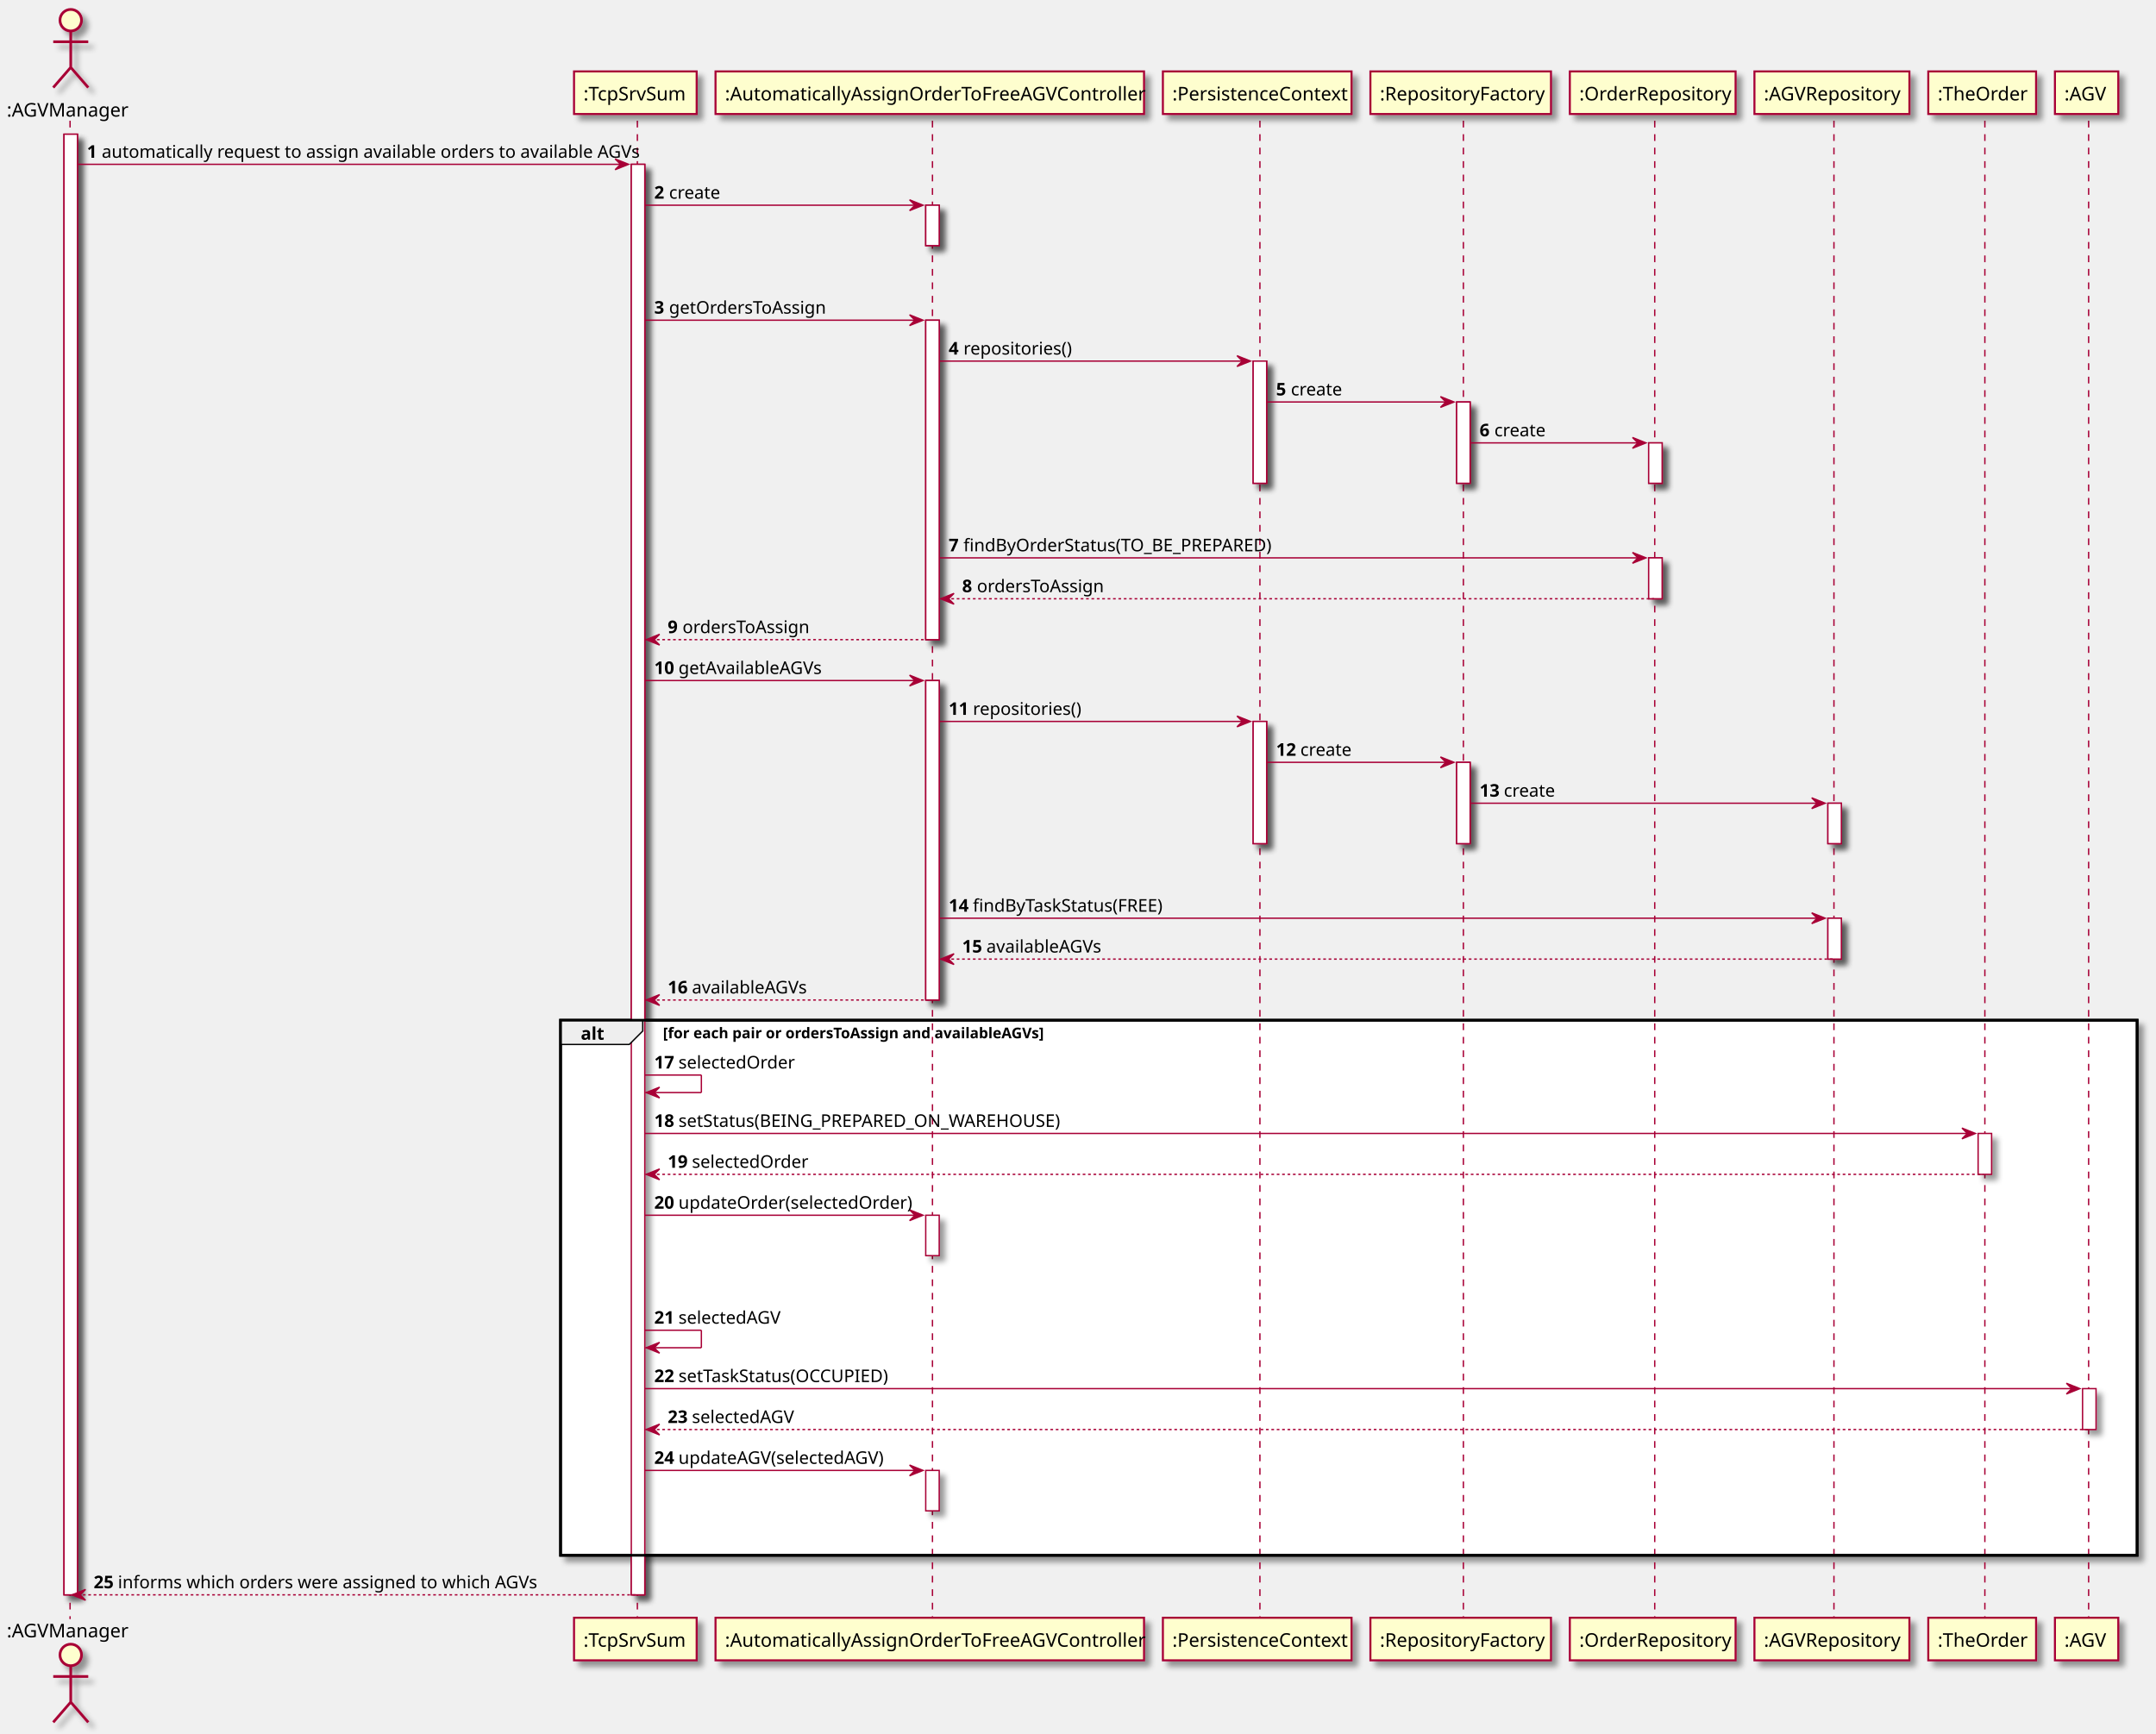
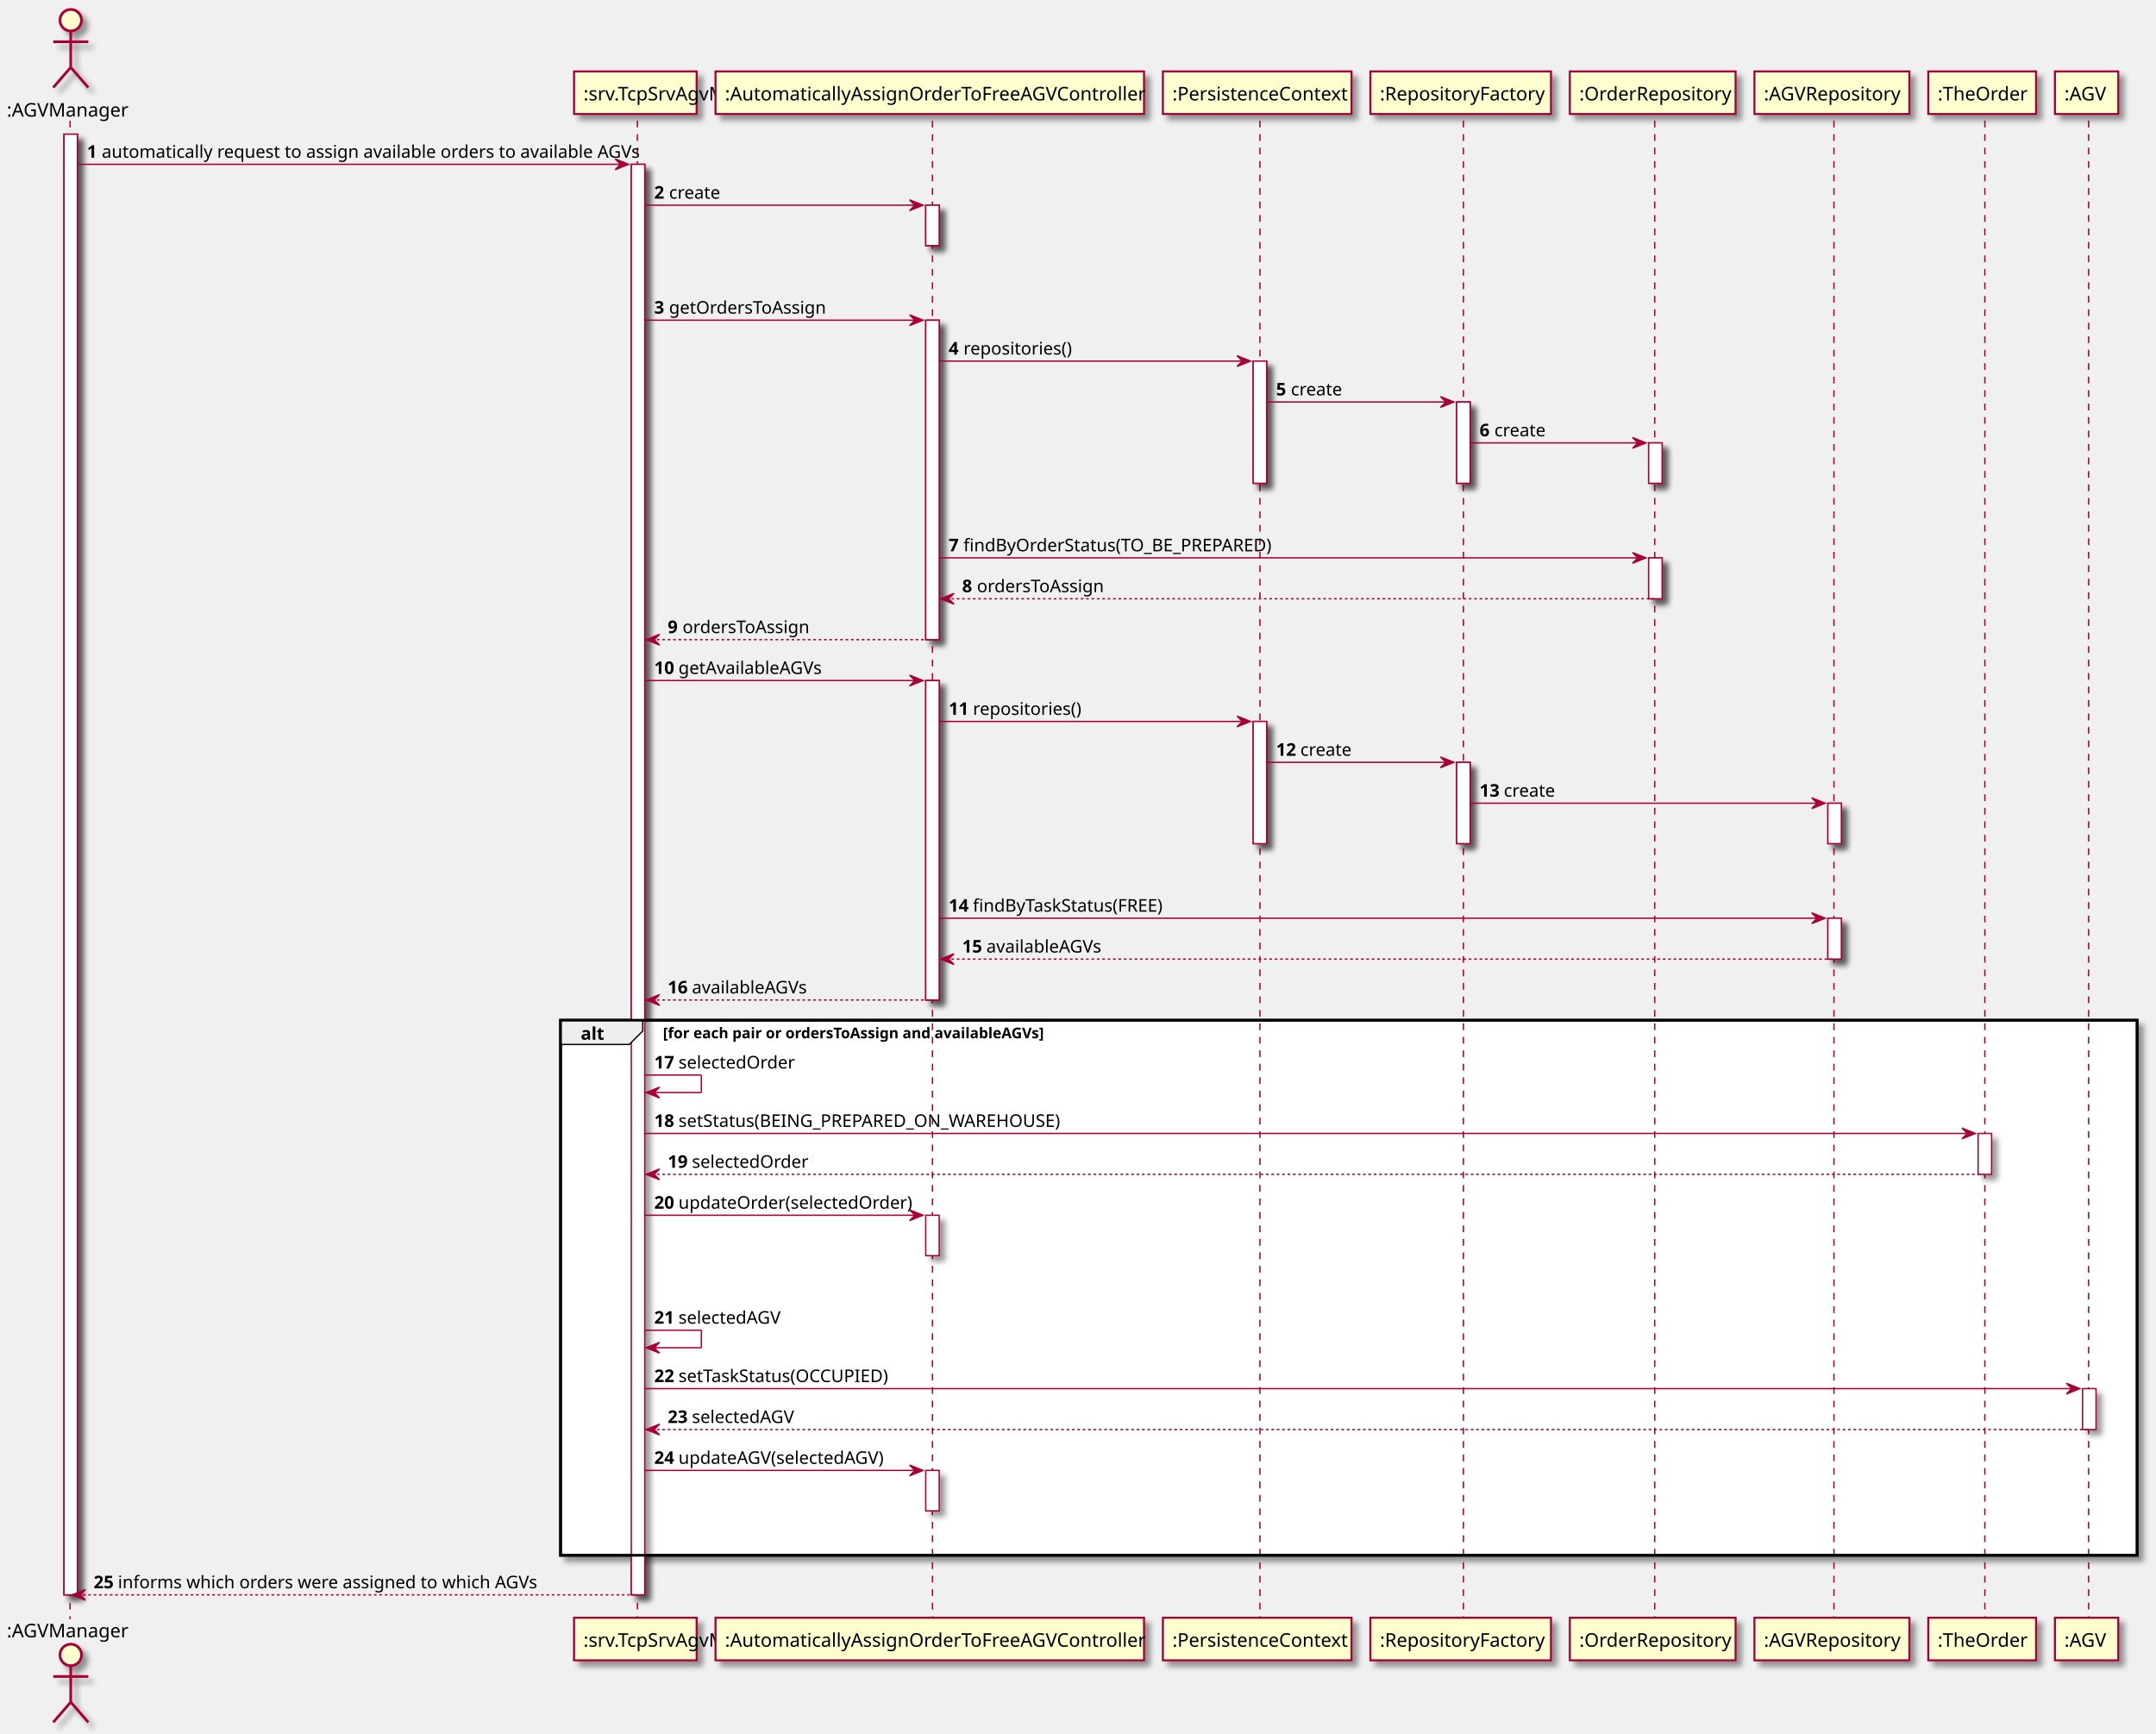
<svg xmlns="http://www.w3.org/2000/svg" contentScriptType="application/ecmascript" contentStyleType="text/css" height="1287px" preserveAspectRatio="none" style="width:1600px;height:1287px;background:#FFFFFF;" version="1.1" viewBox="0 0 1600 1287" width="1600px" zoomAndPan="magnify">
  <defs>
    <filter height="300%" id="fovztiurzs7mv" width="300%" x="-1" y="-1">
      <feGaussianBlur result="blurOut" stdDeviation="2.0" />
      <feColorMatrix in="blurOut" result="blurOut2" type="matrix" values="0 0 0 0 0 0 0 0 0 0 0 0 0 0 0 0 0 0 .4 0" />
      <feOffset dx="4.0" dy="4.0" in="blurOut2" result="blurOut3" />
      <feBlend in="SourceGraphic" in2="blurOut3" mode="normal" />
    </filter>
  </defs>
  <g>
    <rect fill="#FFFFFF" filter="url(#fovztiurzs7mv)" height="1084.141" style="stroke:#A80036;stroke-width:1.0;" width="10" x="47.5" y="99.609" />
    <rect fill="#FFFFFF" filter="url(#fovztiurzs7mv)" height="1061.789" style="stroke:#A80036;stroke-width:1.0;" width="10" x="468.5" y="121.961" />
    <rect fill="#FFFFFF" filter="url(#fovztiurzs7mv)" height="30" style="stroke:#A80036;stroke-width:1.0;" width="10" x="687" y="152.312" />
    <rect fill="#FFFFFF" filter="url(#fovztiurzs7mv)" height="237.109" style="stroke:#A80036;stroke-width:1.0;" width="10" x="687" y="237.664" />
    <rect fill="#FFFFFF" filter="url(#fovztiurzs7mv)" height="237.109" style="stroke:#A80036;stroke-width:1.0;" width="10" x="687" y="505.125" />
    <rect fill="#FFFFFF" filter="url(#fovztiurzs7mv)" height="30" style="stroke:#A80036;stroke-width:1.0;" width="10" x="687" y="901.992" />
    <rect fill="#FFFFFF" filter="url(#fovztiurzs7mv)" height="30" style="stroke:#A80036;stroke-width:1.0;" width="10" x="687" y="1091.398" />
    <rect fill="#FFFFFF" filter="url(#fovztiurzs7mv)" height="90.703" style="stroke:#A80036;stroke-width:1.0;" width="10" x="930" y="268.016" />
    <rect fill="#FFFFFF" filter="url(#fovztiurzs7mv)" height="90.703" style="stroke:#A80036;stroke-width:1.0;" width="10" x="930" y="535.477" />
    <rect fill="#FFFFFF" filter="url(#fovztiurzs7mv)" height="60.352" style="stroke:#A80036;stroke-width:1.0;" width="10" x="1081" y="298.367" />
    <rect fill="#FFFFFF" filter="url(#fovztiurzs7mv)" height="60.352" style="stroke:#A80036;stroke-width:1.0;" width="10" x="1081" y="565.828" />
    <rect fill="#FFFFFF" filter="url(#fovztiurzs7mv)" height="30" style="stroke:#A80036;stroke-width:1.0;" width="10" x="1223.5" y="328.719" />
    <rect fill="#FFFFFF" filter="url(#fovztiurzs7mv)" height="30.352" style="stroke:#A80036;stroke-width:1.0;" width="10" x="1223.5" y="414.07" />
    <rect fill="#FFFFFF" filter="url(#fovztiurzs7mv)" height="30" style="stroke:#A80036;stroke-width:1.0;" width="10" x="1356.5" y="596.18" />
    <rect fill="#FFFFFF" filter="url(#fovztiurzs7mv)" height="30.352" style="stroke:#A80036;stroke-width:1.0;" width="10" x="1356.5" y="681.531" />
    <rect fill="#FFFFFF" filter="url(#fovztiurzs7mv)" height="30.352" style="stroke:#A80036;stroke-width:1.0;" width="10" x="1468" y="841.289" />
    <rect fill="#FFFFFF" filter="url(#fovztiurzs7mv)" height="30.352" style="stroke:#A80036;stroke-width:1.0;" width="10" x="1545.5" y="1030.695" />
    <rect fill="#FFFFFF" filter="url(#fovztiurzs7mv)" height="397.164" style="stroke:#000000;stroke-width:2.0;" width="1170" x="416" y="757.234" />
    <line style="stroke:#A80036;stroke-width:1.0;stroke-dasharray:5.0,5.0;" x1="52" x2="52" y1="89.609" y2="1201.75" />
    <line style="stroke:#A80036;stroke-width:1.0;stroke-dasharray:5.0,5.0;" x1="473" x2="473" y1="89.609" y2="1201.75" />
    <line style="stroke:#A80036;stroke-width:1.0;stroke-dasharray:5.0,5.0;" x1="692" x2="692" y1="89.609" y2="1201.75" />
    <line style="stroke:#A80036;stroke-width:1.0;stroke-dasharray:5.0,5.0;" x1="935" x2="935" y1="89.609" y2="1201.75" />
    <line style="stroke:#A80036;stroke-width:1.0;stroke-dasharray:5.0,5.0;" x1="1086" x2="1086" y1="89.609" y2="1201.75" />
    <line style="stroke:#A80036;stroke-width:1.0;stroke-dasharray:5.0,5.0;" x1="1228" x2="1228" y1="89.609" y2="1201.75" />
    <line style="stroke:#A80036;stroke-width:1.0;stroke-dasharray:5.0,5.0;" x1="1361" x2="1361" y1="89.609" y2="1201.75" />
    <line style="stroke:#A80036;stroke-width:1.0;stroke-dasharray:5.0,5.0;" x1="1473" x2="1473" y1="89.609" y2="1201.75" />
    <line style="stroke:#A80036;stroke-width:1.0;stroke-dasharray:5.0,5.0;" x1="1550" x2="1550" y1="89.609" y2="1201.75" />
    <text fill="#000000" font-family="sans-serif" font-size="14" lengthAdjust="spacing" textLength="89" x="5" y="86.533">:AGVManager</text>
    <ellipse cx="52.5" cy="15" fill="#FEFECE" filter="url(#fovztiurzs7mv)" rx="8" ry="8" style="stroke:#A80036;stroke-width:2.0;" />
    <path d="M52.5,23 L52.5,50 M39.5,31 L65.5,31 M52.5,50 L39.5,65 M52.5,50 L65.5,65 " fill="none" filter="url(#fovztiurzs7mv)" style="stroke:#A80036;stroke-width:2.0;" />
    <text fill="#000000" font-family="sans-serif" font-size="14" lengthAdjust="spacing" textLength="89" x="5" y="1215.283">:AGVManager</text>
    <ellipse cx="52.5" cy="1228.359" fill="#FEFECE" filter="url(#fovztiurzs7mv)" rx="8" ry="8" style="stroke:#A80036;stroke-width:2.0;" />
    <path d="M52.5,1236.359 L52.5,1263.359 M39.5,1244.359 L65.5,1244.359 M52.5,1263.359 L39.5,1278.359 M52.5,1263.359 L65.5,1278.359 " fill="none" filter="url(#fovztiurzs7mv)" style="stroke:#A80036;stroke-width:2.0;" />
    <rect fill="#FEFECE" filter="url(#fovztiurzs7mv)" height="31.609" style="stroke:#A80036;stroke-width:1.5;" width="91" x="426" y="53" />
-     <text fill="#000000" font-family="sans-serif" font-size="14" lengthAdjust="spacing" textLength="77" x="433" y="74.533">:TcpSrvSum</text>
+     <text fill="#000000" font-family="sans-serif" font-size="14" lengthAdjust="spacing" textLength="77" x="433" y="74.533">:srv.TcpSrvAgvManager</text>
    <rect fill="#FEFECE" filter="url(#fovztiurzs7mv)" height="31.609" style="stroke:#A80036;stroke-width:1.5;" width="91" x="426" y="1200.75" />
-     <text fill="#000000" font-family="sans-serif" font-size="14" lengthAdjust="spacing" textLength="77" x="433" y="1222.283">:TcpSrvSum</text>
+     <text fill="#000000" font-family="sans-serif" font-size="14" lengthAdjust="spacing" textLength="77" x="433" y="1222.283">:srv.TcpSrvAgvManager</text>
    <rect fill="#FEFECE" filter="url(#fovztiurzs7mv)" height="31.609" style="stroke:#A80036;stroke-width:1.5;" width="318" x="531" y="53" />
    <text fill="#000000" font-family="sans-serif" font-size="14" lengthAdjust="spacing" textLength="304" x="538" y="74.533">:AutomaticallyAssignOrderToFreeAGVController</text>
    <rect fill="#FEFECE" filter="url(#fovztiurzs7mv)" height="31.609" style="stroke:#A80036;stroke-width:1.5;" width="318" x="531" y="1200.75" />
    <text fill="#000000" font-family="sans-serif" font-size="14" lengthAdjust="spacing" textLength="304" x="538" y="1222.283">:AutomaticallyAssignOrderToFreeAGVController</text>
    <rect fill="#FEFECE" filter="url(#fovztiurzs7mv)" height="31.609" style="stroke:#A80036;stroke-width:1.5;" width="140" x="863" y="53" />
    <text fill="#000000" font-family="sans-serif" font-size="14" lengthAdjust="spacing" textLength="126" x="870" y="74.533">:PersistenceContext</text>
    <rect fill="#FEFECE" filter="url(#fovztiurzs7mv)" height="31.609" style="stroke:#A80036;stroke-width:1.5;" width="140" x="863" y="1200.75" />
    <text fill="#000000" font-family="sans-serif" font-size="14" lengthAdjust="spacing" textLength="126" x="870" y="1222.283">:PersistenceContext</text>
    <rect fill="#FEFECE" filter="url(#fovztiurzs7mv)" height="31.609" style="stroke:#A80036;stroke-width:1.5;" width="134" x="1017" y="53" />
    <text fill="#000000" font-family="sans-serif" font-size="14" lengthAdjust="spacing" textLength="120" x="1024" y="74.533">:RepositoryFactory</text>
    <rect fill="#FEFECE" filter="url(#fovztiurzs7mv)" height="31.609" style="stroke:#A80036;stroke-width:1.5;" width="134" x="1017" y="1200.75" />
    <text fill="#000000" font-family="sans-serif" font-size="14" lengthAdjust="spacing" textLength="120" x="1024" y="1222.283">:RepositoryFactory</text>
    <rect fill="#FEFECE" filter="url(#fovztiurzs7mv)" height="31.609" style="stroke:#A80036;stroke-width:1.5;" width="123" x="1165" y="53" />
    <text fill="#000000" font-family="sans-serif" font-size="14" lengthAdjust="spacing" textLength="109" x="1172" y="74.533">:OrderRepository</text>
    <rect fill="#FEFECE" filter="url(#fovztiurzs7mv)" height="31.609" style="stroke:#A80036;stroke-width:1.5;" width="123" x="1165" y="1200.75" />
    <text fill="#000000" font-family="sans-serif" font-size="14" lengthAdjust="spacing" textLength="109" x="1172" y="1222.283">:OrderRepository</text>
    <rect fill="#FEFECE" filter="url(#fovztiurzs7mv)" height="31.609" style="stroke:#A80036;stroke-width:1.5;" width="115" x="1302" y="53" />
    <text fill="#000000" font-family="sans-serif" font-size="14" lengthAdjust="spacing" textLength="101" x="1309" y="74.533">:AGVRepository</text>
    <rect fill="#FEFECE" filter="url(#fovztiurzs7mv)" height="31.609" style="stroke:#A80036;stroke-width:1.5;" width="115" x="1302" y="1200.75" />
    <text fill="#000000" font-family="sans-serif" font-size="14" lengthAdjust="spacing" textLength="101" x="1309" y="1222.283">:AGVRepository</text>
    <rect fill="#FEFECE" filter="url(#fovztiurzs7mv)" height="31.609" style="stroke:#A80036;stroke-width:1.5;" width="80" x="1431" y="53" />
    <text fill="#000000" font-family="sans-serif" font-size="14" lengthAdjust="spacing" textLength="66" x="1438" y="74.533">:TheOrder</text>
    <rect fill="#FEFECE" filter="url(#fovztiurzs7mv)" height="31.609" style="stroke:#A80036;stroke-width:1.5;" width="80" x="1431" y="1200.75" />
    <text fill="#000000" font-family="sans-serif" font-size="14" lengthAdjust="spacing" textLength="66" x="1438" y="1222.283">:TheOrder</text>
    <rect fill="#FEFECE" filter="url(#fovztiurzs7mv)" height="31.609" style="stroke:#A80036;stroke-width:1.5;" width="47" x="1525" y="53" />
    <text fill="#000000" font-family="sans-serif" font-size="14" lengthAdjust="spacing" textLength="33" x="1532" y="74.533">:AGV</text>
    <rect fill="#FEFECE" filter="url(#fovztiurzs7mv)" height="31.609" style="stroke:#A80036;stroke-width:1.5;" width="47" x="1525" y="1200.75" />
    <text fill="#000000" font-family="sans-serif" font-size="14" lengthAdjust="spacing" textLength="33" x="1532" y="1222.283">:AGV</text>
    <rect fill="#FFFFFF" filter="url(#fovztiurzs7mv)" height="1084.141" style="stroke:#A80036;stroke-width:1.0;" width="10" x="47.5" y="99.609" />
    <rect fill="#FFFFFF" filter="url(#fovztiurzs7mv)" height="1061.789" style="stroke:#A80036;stroke-width:1.0;" width="10" x="468.5" y="121.961" />
    <rect fill="#FFFFFF" filter="url(#fovztiurzs7mv)" height="30" style="stroke:#A80036;stroke-width:1.0;" width="10" x="687" y="152.312" />
    <rect fill="#FFFFFF" filter="url(#fovztiurzs7mv)" height="237.109" style="stroke:#A80036;stroke-width:1.0;" width="10" x="687" y="237.664" />
    <rect fill="#FFFFFF" filter="url(#fovztiurzs7mv)" height="237.109" style="stroke:#A80036;stroke-width:1.0;" width="10" x="687" y="505.125" />
    <rect fill="#FFFFFF" filter="url(#fovztiurzs7mv)" height="30" style="stroke:#A80036;stroke-width:1.0;" width="10" x="687" y="901.992" />
    <rect fill="#FFFFFF" filter="url(#fovztiurzs7mv)" height="30" style="stroke:#A80036;stroke-width:1.0;" width="10" x="687" y="1091.398" />
    <rect fill="#FFFFFF" filter="url(#fovztiurzs7mv)" height="90.703" style="stroke:#A80036;stroke-width:1.0;" width="10" x="930" y="268.016" />
    <rect fill="#FFFFFF" filter="url(#fovztiurzs7mv)" height="90.703" style="stroke:#A80036;stroke-width:1.0;" width="10" x="930" y="535.477" />
    <rect fill="#FFFFFF" filter="url(#fovztiurzs7mv)" height="60.352" style="stroke:#A80036;stroke-width:1.0;" width="10" x="1081" y="298.367" />
    <rect fill="#FFFFFF" filter="url(#fovztiurzs7mv)" height="60.352" style="stroke:#A80036;stroke-width:1.0;" width="10" x="1081" y="565.828" />
    <rect fill="#FFFFFF" filter="url(#fovztiurzs7mv)" height="30" style="stroke:#A80036;stroke-width:1.0;" width="10" x="1223.5" y="328.719" />
    <rect fill="#FFFFFF" filter="url(#fovztiurzs7mv)" height="30.352" style="stroke:#A80036;stroke-width:1.0;" width="10" x="1223.5" y="414.07" />
    <rect fill="#FFFFFF" filter="url(#fovztiurzs7mv)" height="30" style="stroke:#A80036;stroke-width:1.0;" width="10" x="1356.5" y="596.18" />
    <rect fill="#FFFFFF" filter="url(#fovztiurzs7mv)" height="30.352" style="stroke:#A80036;stroke-width:1.0;" width="10" x="1356.5" y="681.531" />
    <rect fill="#FFFFFF" filter="url(#fovztiurzs7mv)" height="30.352" style="stroke:#A80036;stroke-width:1.0;" width="10" x="1468" y="841.289" />
    <rect fill="#FFFFFF" filter="url(#fovztiurzs7mv)" height="30.352" style="stroke:#A80036;stroke-width:1.0;" width="10" x="1545.5" y="1030.695" />
    <polygon fill="#A80036" points="456.5,117.961,466.5,121.961,456.5,125.961,460.5,121.961" style="stroke:#A80036;stroke-width:1.0;" />
    <line style="stroke:#A80036;stroke-width:1.0;" x1="57.5" x2="462.5" y1="121.961" y2="121.961" />
    <text fill="#000000" font-family="sans-serif" font-size="13" font-weight="bold" lengthAdjust="spacing" textLength="7" x="64.5" y="117.105">1</text>
    <text fill="#000000" font-family="sans-serif" font-size="13" lengthAdjust="spacing" textLength="381" x="75.5" y="117.105">automatically request to assign available orders to available AGVs</text>
    <polygon fill="#A80036" points="675,148.312,685,152.312,675,156.312,679,152.312" style="stroke:#A80036;stroke-width:1.0;" />
    <line style="stroke:#A80036;stroke-width:1.0;" x1="478.5" x2="681" y1="152.312" y2="152.312" />
    <text fill="#000000" font-family="sans-serif" font-size="13" font-weight="bold" lengthAdjust="spacing" textLength="7" x="485.5" y="147.456">2</text>
    <text fill="#000000" font-family="sans-serif" font-size="13" lengthAdjust="spacing" textLength="36" x="496.5" y="147.456">create</text>
    <polygon fill="#A80036" points="675,233.664,685,237.664,675,241.664,679,237.664" style="stroke:#A80036;stroke-width:1.0;" />
    <line style="stroke:#A80036;stroke-width:1.0;" x1="478.5" x2="681" y1="237.664" y2="237.664" />
    <text fill="#000000" font-family="sans-serif" font-size="13" font-weight="bold" lengthAdjust="spacing" textLength="7" x="485.5" y="232.808">3</text>
    <text fill="#000000" font-family="sans-serif" font-size="13" lengthAdjust="spacing" textLength="111" x="496.5" y="232.808">getOrdersToAssign</text>
    <polygon fill="#A80036" points="918,264.016,928,268.016,918,272.016,922,268.016" style="stroke:#A80036;stroke-width:1.0;" />
    <line style="stroke:#A80036;stroke-width:1.0;" x1="697" x2="924" y1="268.016" y2="268.016" />
    <text fill="#000000" font-family="sans-serif" font-size="13" font-weight="bold" lengthAdjust="spacing" textLength="7" x="704" y="263.159">4</text>
    <text fill="#000000" font-family="sans-serif" font-size="13" lengthAdjust="spacing" textLength="75" x="715" y="263.159">repositories()</text>
    <polygon fill="#A80036" points="1069,294.367,1079,298.367,1069,302.367,1073,298.367" style="stroke:#A80036;stroke-width:1.0;" />
    <line style="stroke:#A80036;stroke-width:1.0;" x1="940" x2="1075" y1="298.367" y2="298.367" />
    <text fill="#000000" font-family="sans-serif" font-size="13" font-weight="bold" lengthAdjust="spacing" textLength="7" x="947" y="293.511">5</text>
    <text fill="#000000" font-family="sans-serif" font-size="13" lengthAdjust="spacing" textLength="36" x="958" y="293.511">create</text>
    <polygon fill="#A80036" points="1211.5,324.719,1221.5,328.719,1211.5,332.719,1215.5,328.719" style="stroke:#A80036;stroke-width:1.0;" />
    <line style="stroke:#A80036;stroke-width:1.0;" x1="1091" x2="1217.5" y1="328.719" y2="328.719" />
    <text fill="#000000" font-family="sans-serif" font-size="13" font-weight="bold" lengthAdjust="spacing" textLength="7" x="1098" y="323.862">6</text>
    <text fill="#000000" font-family="sans-serif" font-size="13" lengthAdjust="spacing" textLength="36" x="1109" y="323.862">create</text>
    <polygon fill="#A80036" points="1211.5,410.07,1221.5,414.07,1211.5,418.07,1215.5,414.07" style="stroke:#A80036;stroke-width:1.0;" />
    <line style="stroke:#A80036;stroke-width:1.0;" x1="697" x2="1217.5" y1="414.07" y2="414.07" />
    <text fill="#000000" font-family="sans-serif" font-size="13" font-weight="bold" lengthAdjust="spacing" textLength="7" x="704" y="409.214">7</text>
    <text fill="#000000" font-family="sans-serif" font-size="13" lengthAdjust="spacing" textLength="235" x="715" y="409.214">findByOrderStatus(TO_BE_PREPARED)</text>
    <polygon fill="#A80036" points="708,440.422,698,444.422,708,448.422,704,444.422" style="stroke:#A80036;stroke-width:1.0;" />
    <line style="stroke:#A80036;stroke-width:1.0;stroke-dasharray:2.0,2.0;" x1="702" x2="1227.5" y1="444.422" y2="444.422" />
    <text fill="#000000" font-family="sans-serif" font-size="13" font-weight="bold" lengthAdjust="spacing" textLength="7" x="714" y="439.565">8</text>
    <text fill="#000000" font-family="sans-serif" font-size="13" lengthAdjust="spacing" textLength="90" x="725" y="439.565">ordersToAssign</text>
    <polygon fill="#A80036" points="489.5,470.773,479.5,474.773,489.5,478.773,485.5,474.773" style="stroke:#A80036;stroke-width:1.0;" />
    <line style="stroke:#A80036;stroke-width:1.0;stroke-dasharray:2.0,2.0;" x1="483.5" x2="691" y1="474.773" y2="474.773" />
    <text fill="#000000" font-family="sans-serif" font-size="13" font-weight="bold" lengthAdjust="spacing" textLength="7" x="495.5" y="469.917">9</text>
    <text fill="#000000" font-family="sans-serif" font-size="13" lengthAdjust="spacing" textLength="90" x="506.5" y="469.917">ordersToAssign</text>
    <polygon fill="#A80036" points="675,501.125,685,505.125,675,509.125,679,505.125" style="stroke:#A80036;stroke-width:1.0;" />
    <line style="stroke:#A80036;stroke-width:1.0;" x1="478.5" x2="681" y1="505.125" y2="505.125" />
    <text fill="#000000" font-family="sans-serif" font-size="13" font-weight="bold" lengthAdjust="spacing" textLength="14" x="485.5" y="500.269">10</text>
    <text fill="#000000" font-family="sans-serif" font-size="13" lengthAdjust="spacing" textLength="104" x="503.5" y="500.269">getAvailableAGVs</text>
    <polygon fill="#A80036" points="918,531.477,928,535.477,918,539.477,922,535.477" style="stroke:#A80036;stroke-width:1.0;" />
    <line style="stroke:#A80036;stroke-width:1.0;" x1="697" x2="924" y1="535.477" y2="535.477" />
    <text fill="#000000" font-family="sans-serif" font-size="13" font-weight="bold" lengthAdjust="spacing" textLength="14" x="704" y="530.62">11</text>
    <text fill="#000000" font-family="sans-serif" font-size="13" lengthAdjust="spacing" textLength="75" x="722" y="530.62">repositories()</text>
    <polygon fill="#A80036" points="1069,561.828,1079,565.828,1069,569.828,1073,565.828" style="stroke:#A80036;stroke-width:1.0;" />
    <line style="stroke:#A80036;stroke-width:1.0;" x1="940" x2="1075" y1="565.828" y2="565.828" />
    <text fill="#000000" font-family="sans-serif" font-size="13" font-weight="bold" lengthAdjust="spacing" textLength="14" x="947" y="560.972">12</text>
    <text fill="#000000" font-family="sans-serif" font-size="13" lengthAdjust="spacing" textLength="36" x="965" y="560.972">create</text>
    <polygon fill="#A80036" points="1344.5,592.18,1354.5,596.18,1344.5,600.18,1348.5,596.18" style="stroke:#A80036;stroke-width:1.0;" />
    <line style="stroke:#A80036;stroke-width:1.0;" x1="1091" x2="1350.5" y1="596.18" y2="596.18" />
    <text fill="#000000" font-family="sans-serif" font-size="13" font-weight="bold" lengthAdjust="spacing" textLength="14" x="1098" y="591.323">13</text>
    <text fill="#000000" font-family="sans-serif" font-size="13" lengthAdjust="spacing" textLength="36" x="1116" y="591.323">create</text>
    <polygon fill="#A80036" points="1344.5,677.531,1354.5,681.531,1344.5,685.531,1348.5,681.531" style="stroke:#A80036;stroke-width:1.0;" />
    <line style="stroke:#A80036;stroke-width:1.0;" x1="697" x2="1350.5" y1="681.531" y2="681.531" />
    <text fill="#000000" font-family="sans-serif" font-size="13" font-weight="bold" lengthAdjust="spacing" textLength="14" x="704" y="676.675">14</text>
    <text fill="#000000" font-family="sans-serif" font-size="13" lengthAdjust="spacing" textLength="145" x="722" y="676.675">findByTaskStatus(FREE)</text>
    <polygon fill="#A80036" points="708,707.883,698,711.883,708,715.883,704,711.883" style="stroke:#A80036;stroke-width:1.0;" />
    <line style="stroke:#A80036;stroke-width:1.0;stroke-dasharray:2.0,2.0;" x1="702" x2="1360.5" y1="711.883" y2="711.883" />
    <text fill="#000000" font-family="sans-serif" font-size="13" font-weight="bold" lengthAdjust="spacing" textLength="14" x="714" y="707.026">15</text>
    <text fill="#000000" font-family="sans-serif" font-size="13" lengthAdjust="spacing" textLength="84" x="732" y="707.026">availableAGVs</text>
    <polygon fill="#A80036" points="489.5,738.234,479.5,742.234,489.5,746.234,485.5,742.234" style="stroke:#A80036;stroke-width:1.0;" />
    <line style="stroke:#A80036;stroke-width:1.0;stroke-dasharray:2.0,2.0;" x1="483.5" x2="691" y1="742.234" y2="742.234" />
    <text fill="#000000" font-family="sans-serif" font-size="13" font-weight="bold" lengthAdjust="spacing" textLength="14" x="495.5" y="737.378">16</text>
    <text fill="#000000" font-family="sans-serif" font-size="13" lengthAdjust="spacing" textLength="84" x="513.5" y="737.378">availableAGVs</text>
    <path d="M416,757.234 L477,757.234 L477,765.234 L467,775.234 L416,775.234 L416,757.234 " fill="#EEEEEE" style="stroke:#000000;stroke-width:1.0;" />
    <rect fill="none" height="397.164" style="stroke:#000000;stroke-width:2.0;" width="1170" x="416" y="757.234" />
    <text fill="#000000" font-family="sans-serif" font-size="13" font-weight="bold" lengthAdjust="spacing" textLength="16" x="431" y="771.73">alt</text>
    <text fill="#000000" font-family="sans-serif" font-size="11" font-weight="bold" lengthAdjust="spacing" textLength="290" x="492" y="770.653">[for each pair or ordersToAssign and availableAGVs]</text>
    <line style="stroke:#A80036;stroke-width:1.0;" x1="478.5" x2="520.5" y1="797.938" y2="797.938" />
    <line style="stroke:#A80036;stroke-width:1.0;" x1="520.5" x2="520.5" y1="797.938" y2="810.938" />
    <line style="stroke:#A80036;stroke-width:1.0;" x1="479.5" x2="520.5" y1="810.938" y2="810.938" />
    <polygon fill="#A80036" points="489.5,806.938,479.5,810.938,489.5,814.938,485.5,810.938" style="stroke:#A80036;stroke-width:1.0;" />
    <text fill="#000000" font-family="sans-serif" font-size="13" font-weight="bold" lengthAdjust="spacing" textLength="14" x="485.5" y="793.081">17</text>
    <text fill="#000000" font-family="sans-serif" font-size="13" lengthAdjust="spacing" textLength="81" x="503.5" y="793.081">selectedOrder</text>
    <polygon fill="#A80036" points="1456,837.289,1466,841.289,1456,845.289,1460,841.289" style="stroke:#A80036;stroke-width:1.0;" />
    <line style="stroke:#A80036;stroke-width:1.0;" x1="478.5" x2="1462" y1="841.289" y2="841.289" />
    <text fill="#000000" font-family="sans-serif" font-size="13" font-weight="bold" lengthAdjust="spacing" textLength="14" x="485.5" y="836.433">18</text>
    <text fill="#000000" font-family="sans-serif" font-size="13" lengthAdjust="spacing" textLength="302" x="503.5" y="836.433">setStatus(BEING_PREPARED_ON_WAREHOUSE)</text>
    <polygon fill="#A80036" points="489.5,867.641,479.5,871.641,489.5,875.641,485.5,871.641" style="stroke:#A80036;stroke-width:1.0;" />
    <line style="stroke:#A80036;stroke-width:1.0;stroke-dasharray:2.0,2.0;" x1="483.5" x2="1472" y1="871.641" y2="871.641" />
    <text fill="#000000" font-family="sans-serif" font-size="13" font-weight="bold" lengthAdjust="spacing" textLength="14" x="495.5" y="866.784">19</text>
    <text fill="#000000" font-family="sans-serif" font-size="13" lengthAdjust="spacing" textLength="81" x="513.5" y="866.784">selectedOrder</text>
    <polygon fill="#A80036" points="675,897.992,685,901.992,675,905.992,679,901.992" style="stroke:#A80036;stroke-width:1.0;" />
    <line style="stroke:#A80036;stroke-width:1.0;" x1="478.5" x2="681" y1="901.992" y2="901.992" />
    <text fill="#000000" font-family="sans-serif" font-size="13" font-weight="bold" lengthAdjust="spacing" textLength="14" x="485.5" y="897.136">20</text>
    <text fill="#000000" font-family="sans-serif" font-size="13" lengthAdjust="spacing" textLength="160" x="503.5" y="897.136">updateOrder(selectedOrder)</text>
    <line style="stroke:#A80036;stroke-width:1.0;" x1="478.5" x2="520.5" y1="987.344" y2="987.344" />
    <line style="stroke:#A80036;stroke-width:1.0;" x1="520.5" x2="520.5" y1="987.344" y2="1000.344" />
    <line style="stroke:#A80036;stroke-width:1.0;" x1="479.5" x2="520.5" y1="1000.344" y2="1000.344" />
    <polygon fill="#A80036" points="489.5,996.344,479.5,1000.344,489.5,1004.344,485.5,1000.344" style="stroke:#A80036;stroke-width:1.0;" />
    <text fill="#000000" font-family="sans-serif" font-size="13" font-weight="bold" lengthAdjust="spacing" textLength="14" x="485.5" y="982.487">21</text>
    <text fill="#000000" font-family="sans-serif" font-size="13" lengthAdjust="spacing" textLength="77" x="503.5" y="982.487">selectedAGV</text>
    <polygon fill="#A80036" points="1533.5,1026.695,1543.5,1030.695,1533.5,1034.695,1537.5,1030.695" style="stroke:#A80036;stroke-width:1.0;" />
    <line style="stroke:#A80036;stroke-width:1.0;" x1="478.5" x2="1539.5" y1="1030.695" y2="1030.695" />
    <text fill="#000000" font-family="sans-serif" font-size="13" font-weight="bold" lengthAdjust="spacing" textLength="14" x="485.5" y="1025.839">22</text>
    <text fill="#000000" font-family="sans-serif" font-size="13" lengthAdjust="spacing" textLength="159" x="503.5" y="1025.839">setTaskStatus(OCCUPIED)</text>
    <polygon fill="#A80036" points="489.5,1057.047,479.5,1061.047,489.5,1065.047,485.5,1061.047" style="stroke:#A80036;stroke-width:1.0;" />
    <line style="stroke:#A80036;stroke-width:1.0;stroke-dasharray:2.0,2.0;" x1="483.5" x2="1549.5" y1="1061.047" y2="1061.047" />
    <text fill="#000000" font-family="sans-serif" font-size="13" font-weight="bold" lengthAdjust="spacing" textLength="14" x="495.5" y="1056.19">23</text>
    <text fill="#000000" font-family="sans-serif" font-size="13" lengthAdjust="spacing" textLength="77" x="513.5" y="1056.19">selectedAGV</text>
    <polygon fill="#A80036" points="675,1087.398,685,1091.398,675,1095.398,679,1091.398" style="stroke:#A80036;stroke-width:1.0;" />
    <line style="stroke:#A80036;stroke-width:1.0;" x1="478.5" x2="681" y1="1091.398" y2="1091.398" />
    <text fill="#000000" font-family="sans-serif" font-size="13" font-weight="bold" lengthAdjust="spacing" textLength="14" x="485.5" y="1086.542">24</text>
    <text fill="#000000" font-family="sans-serif" font-size="13" lengthAdjust="spacing" textLength="152" x="503.5" y="1086.542">updateAGV(selectedAGV)</text>
    <polygon fill="#A80036" points="63.5,1179.75,53.5,1183.75,63.5,1187.75,59.5,1183.75" style="stroke:#A80036;stroke-width:1.0;" />
    <line style="stroke:#A80036;stroke-width:1.0;stroke-dasharray:2.0,2.0;" x1="57.5" x2="472.5" y1="1183.75" y2="1183.75" />
    <text fill="#000000" font-family="sans-serif" font-size="13" font-weight="bold" lengthAdjust="spacing" textLength="14" x="69.5" y="1178.894">25</text>
    <text fill="#000000" font-family="sans-serif" font-size="13" lengthAdjust="spacing" textLength="297" x="87.5" y="1178.894">informs which orders were assigned to which AGVs</text>
  </g>
</svg>
